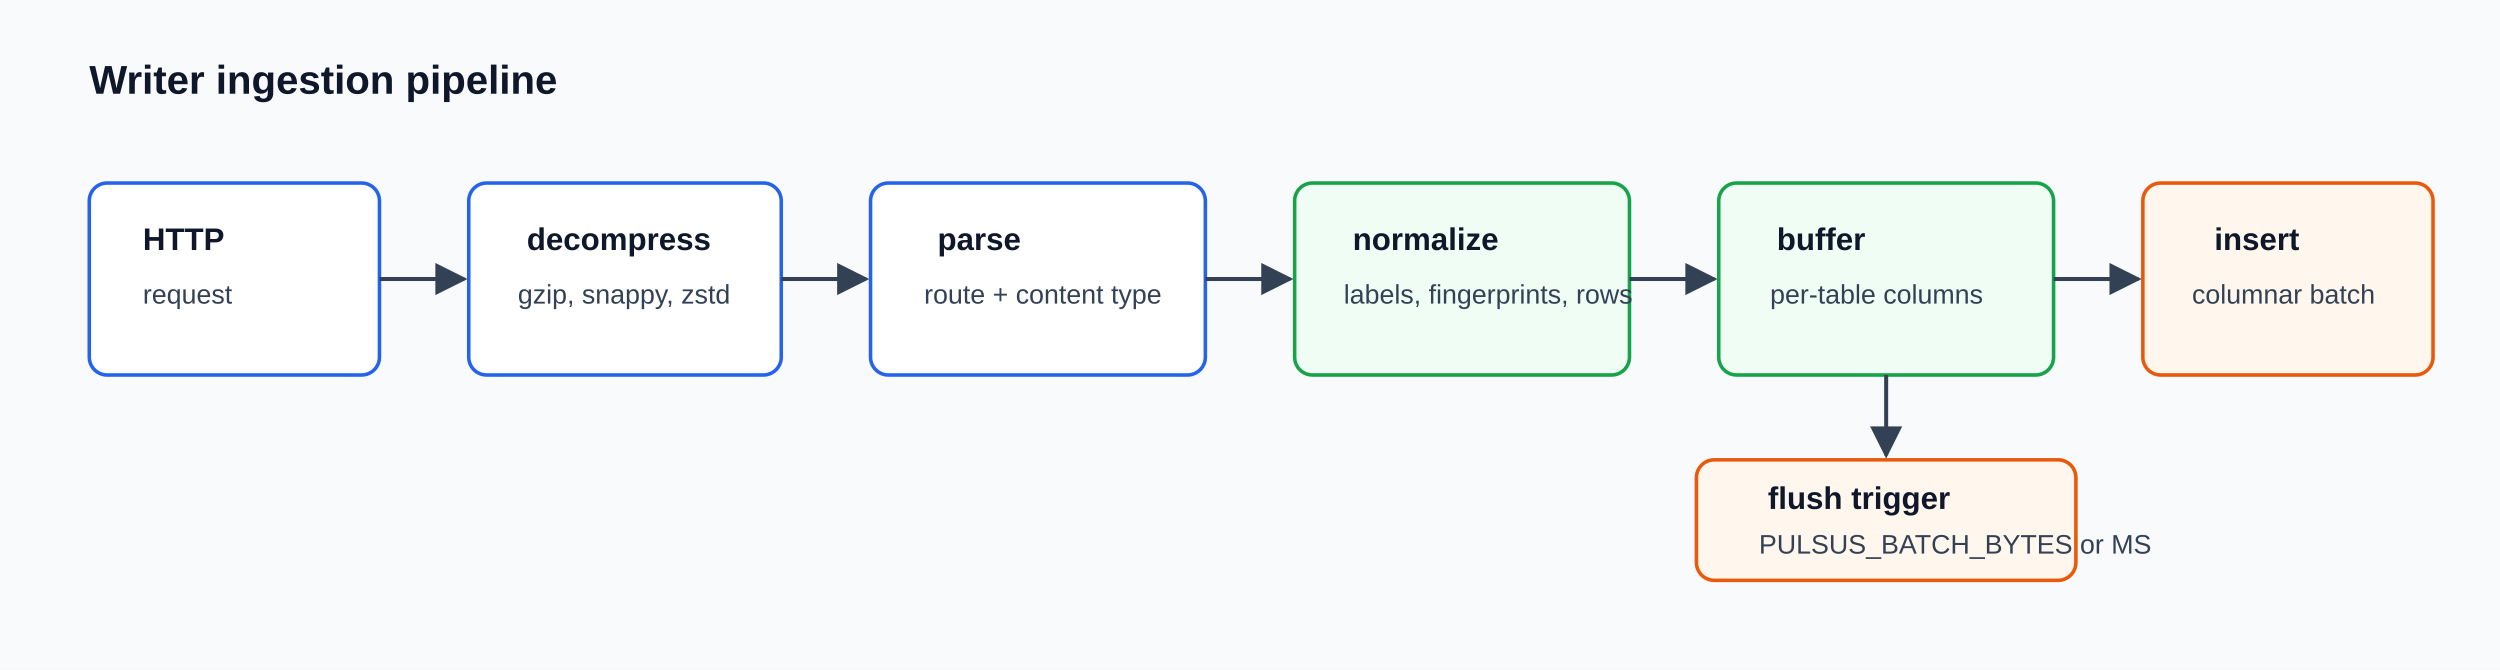
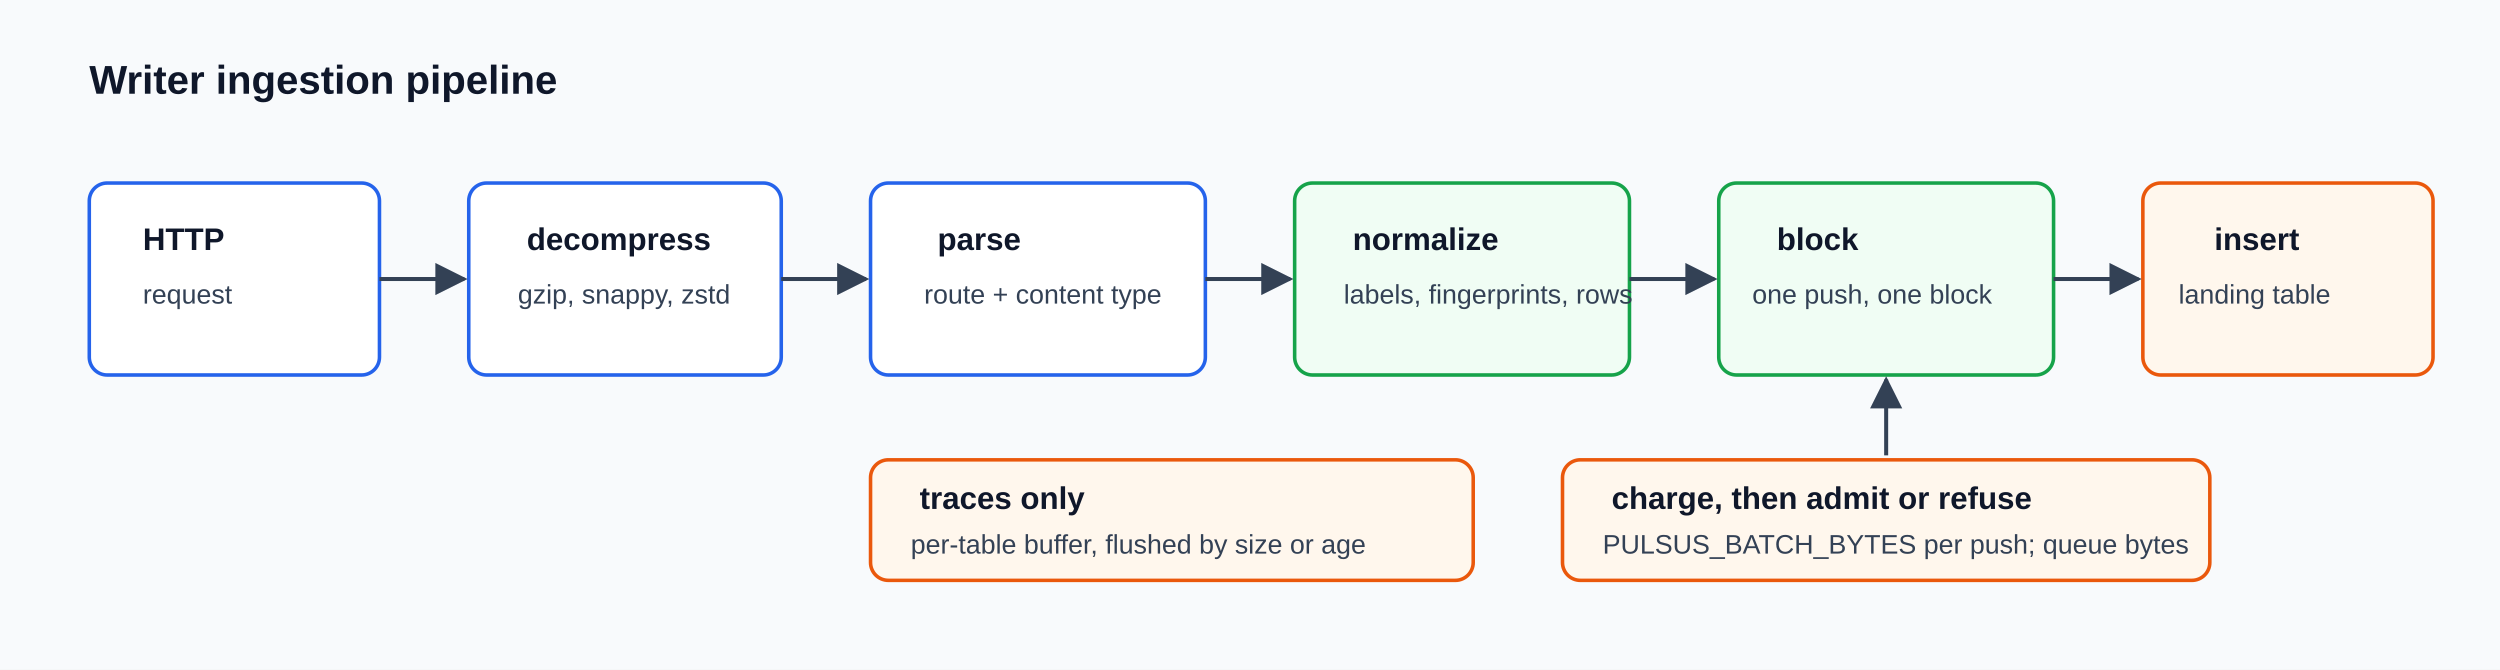
<svg xmlns="http://www.w3.org/2000/svg" width="1120" height="300" viewBox="0 0 1120 300" role="img" aria-labelledby="title desc">
  <defs>
    <marker id="arrow" viewBox="0 0 10 10" refX="9" refY="5" markerWidth="8" markerHeight="8" orient="auto-start-reverse">
      <path d="M 0 0 L 10 5 L 0 10 z" fill="#334155" />
    </marker>
    <style>
      .bg { fill: #f8fafc; }
      .box { fill: #ffffff; stroke: #2563eb; stroke-width: 1.6; }
      .box2 { fill: #f0fdf4; stroke: #16a34a; stroke-width: 1.6; }
      .box3 { fill: #fff7ed; stroke: #ea580c; stroke-width: 1.6; }
      .title { font: 700 18px Arial, sans-serif; fill: #0f172a; }
      .label { font: 600 14px Arial, sans-serif; fill: #0f172a; }
      .small { font: 12px Arial, sans-serif; fill: #334155; }
      .arrow { stroke: #334155; stroke-width: 1.8; fill: none; marker-end: url(#arrow); }
    </style>
  </defs>
  <rect class="bg" x="0" y="0" width="1120" height="300" />
  <text class="title" x="40" y="42">Writer ingestion pipeline</text>
  <rect class="box" x="40" y="82" width="130" height="86" rx="8" />
  <text class="label" x="64" y="112">HTTP</text>
  <text class="small" x="64" y="136">request</text>
  <rect class="box" x="210" y="82" width="140" height="86" rx="8" />
  <text class="label" x="236" y="112">decompress</text>
  <text class="small" x="232" y="136">gzip, snappy, zstd</text>
  <rect class="box" x="390" y="82" width="150" height="86" rx="8" />
  <text class="label" x="420" y="112">parse</text>
  <text class="small" x="414" y="136">route + content type</text>
  <rect class="box2" x="580" y="82" width="150" height="86" rx="8" />
  <text class="label" x="606" y="112">normalize</text>
  <text class="small" x="602" y="136">labels, fingerprints, rows</text>
  <rect class="box2" x="770" y="82" width="150" height="86" rx="8" />
-   <text class="label" x="796" y="112">buffer</text>
-   <text class="small" x="793" y="136">per-table columns</text>
+   <text class="label" x="796" y="112">block</text>
+   <text class="small" x="785" y="136">one push, one block</text>
  <rect class="box3" x="960" y="82" width="130" height="86" rx="8" />
  <text class="label" x="992" y="112">insert</text>
-   <text class="small" x="982" y="136">columnar batch</text>
+   <text class="small" x="976" y="136">landing table</text>
  <path class="arrow" d="M 170 125 H 208" />
  <path class="arrow" d="M 350 125 H 388" />
  <path class="arrow" d="M 540 125 H 578" />
  <path class="arrow" d="M 730 125 H 768" />
  <path class="arrow" d="M 920 125 H 958" />
-   <rect class="box3" x="760" y="206" width="170" height="54" rx="8" />
-   <text class="label" x="792" y="228">flush trigger</text>
-   <text class="small" x="788" y="248">PULSUS_BATCH_BYTES or MS</text>
-   <path class="arrow" d="M 845 168 V 204" />
+   <rect class="box3" x="700" y="206" width="290" height="54" rx="8" />
+   <text class="label" x="722" y="228">charge, then admit or refuse</text>
+   <text class="small" x="718" y="248">PULSUS_BATCH_BYTES per push; queue bytes</text>
+   <path class="arrow" d="M 845 204 V 170" />
+   <rect class="box3" x="390" y="206" width="270" height="54" rx="8" />
+   <text class="label" x="412" y="228">traces only</text>
+   <text class="small" x="408" y="248">per-table buffer, flushed by size or age</text>
</svg>
